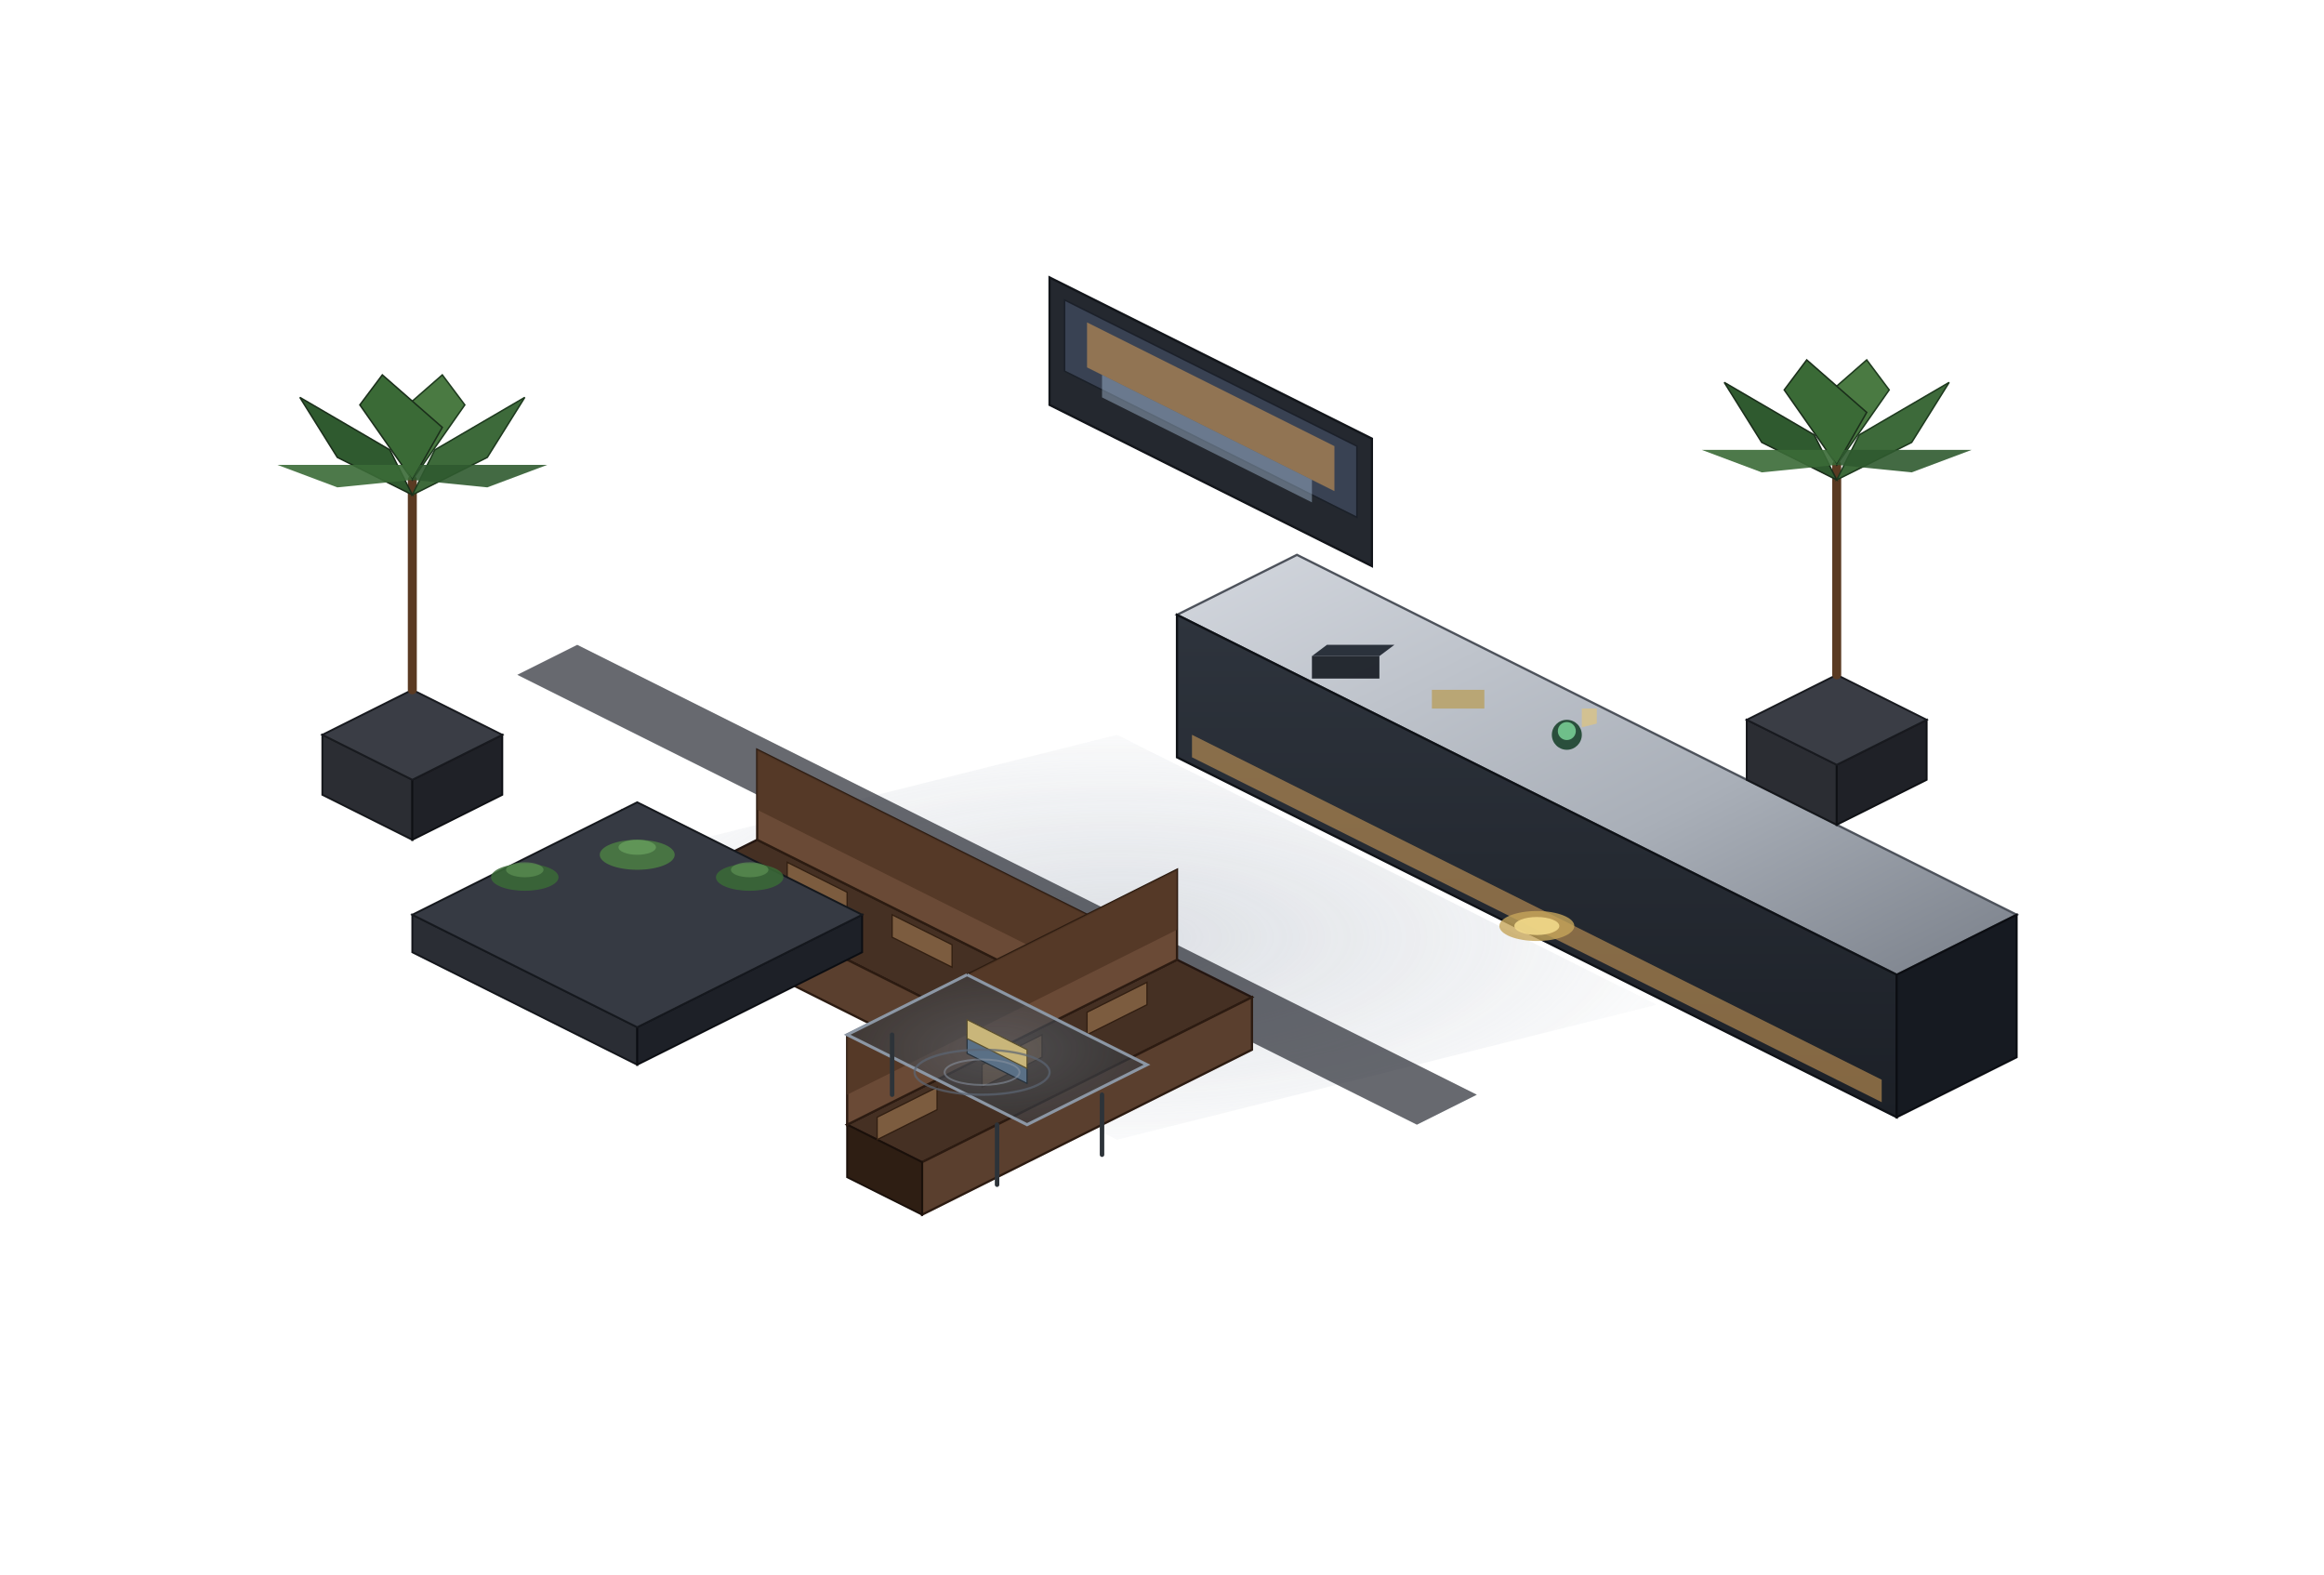
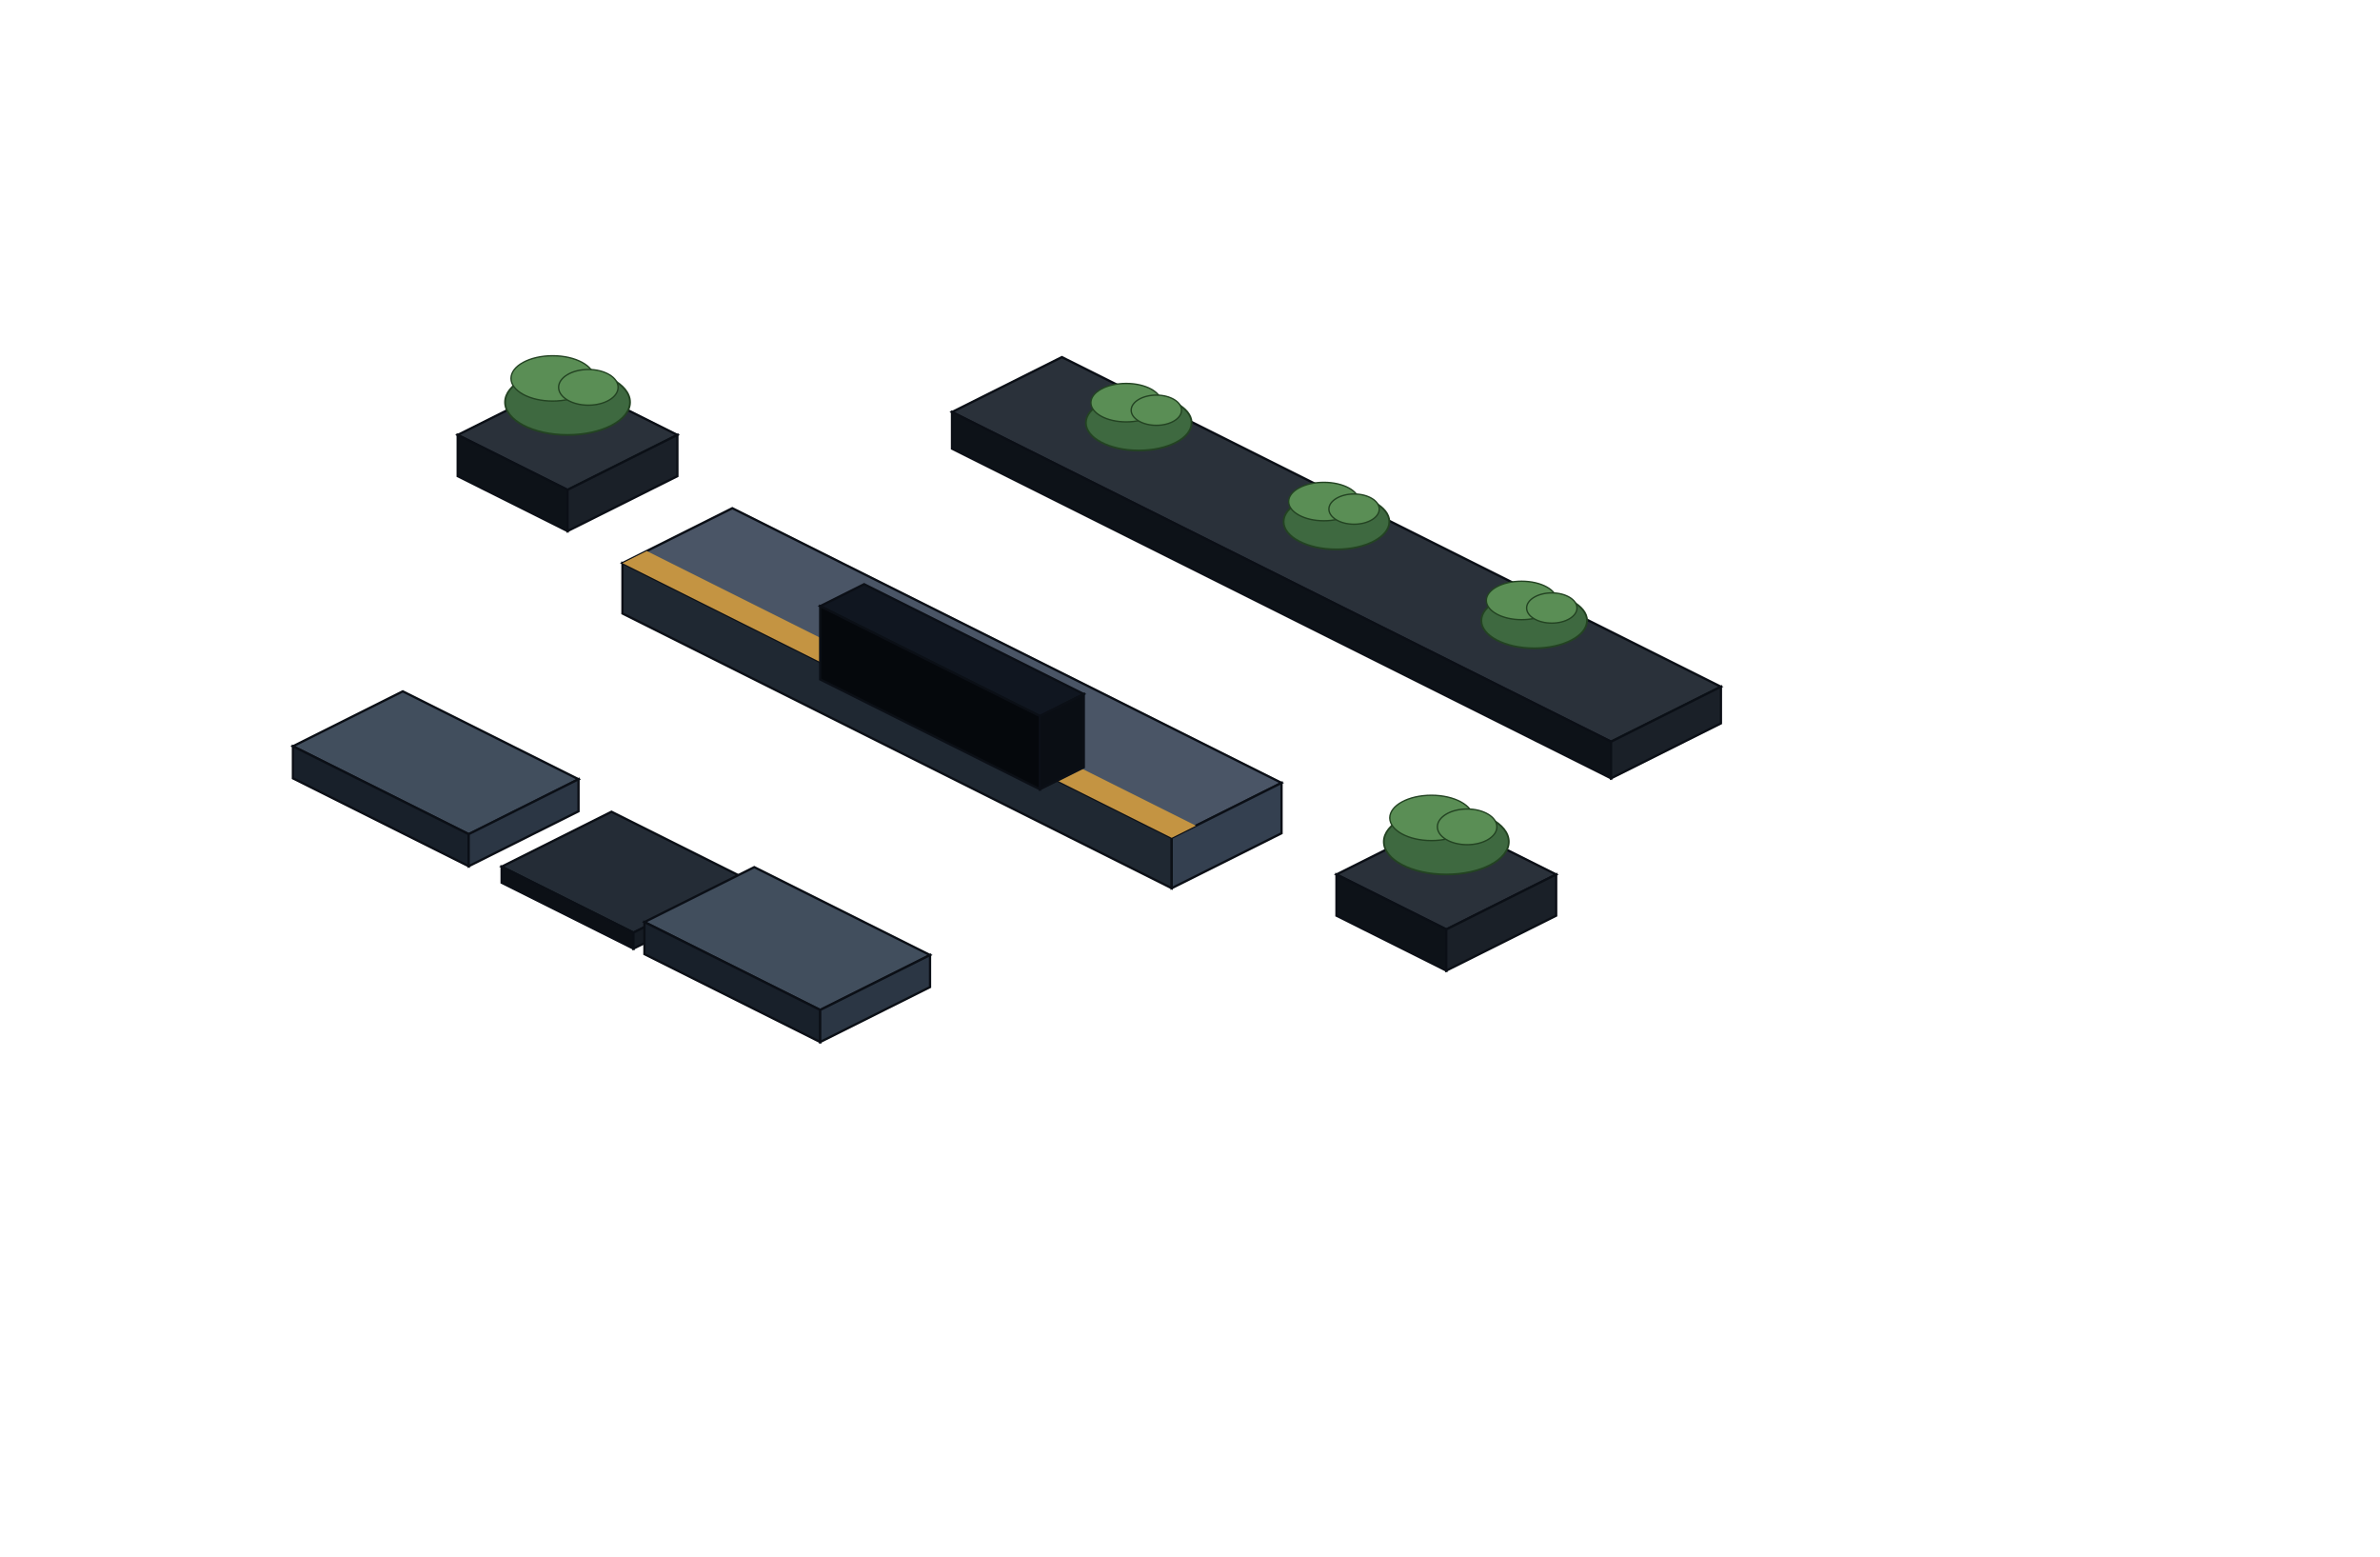
- <svg xmlns="http://www.w3.org/2000/svg" viewBox="-50 0 620 420">
-   <defs>
-     <linearGradient id="lobbyStoneTop" x1="0" y1="0" x2="1" y2="1">
-       <stop offset="0" stop-color="#d3d7de" />
-       <stop offset="0.6" stop-color="#a9afb8" />
-       <stop offset="1" stop-color="#7a808a" />
-     </linearGradient>
-     <linearGradient id="lobbyCounterFront" x1="0" y1="0" x2="0" y2="1">
-       <stop offset="0" stop-color="#2e343d" />
-       <stop offset="1" stop-color="#1c2027" />
-     </linearGradient>
-     <radialGradient id="lobbyRugSheen" cx="0.5" cy="0.5" r="0.6">
-       <stop offset="0" stop-color="#9fa8b6" stop-opacity="0.4" />
-       <stop offset="1" stop-color="#9fa8b6" stop-opacity="0" />
-     </radialGradient>
-   </defs>
-   <polygon points="248,196 392,268 248,304 104,232" fill="url(#lobbyRugSheen)" opacity="0.9" />
-   <polygon points="104,172 344,292 328,300 88,180" fill="#262a32" opacity="0.7" />
-   <g id="reception-counter">
-     <polygon points="296,148 488,244 456,260 264,164" fill="url(#lobbyStoneTop)" stroke="#4d525b" stroke-width="0.6" />
-     <polygon points="264,164 456,260 456,298 264,202" fill="url(#lobbyCounterFront)" stroke="#0f1217" stroke-width="0.6" />
-     <polygon points="456,260 488,244 488,282 456,298" fill="#161a21" stroke="#0b0d12" stroke-width="0.55" />
-     <polygon points="268,196 452,288 452,294 268,202" fill="#d8a25a" opacity="0.55" />
-     <ellipse cx="360" cy="247" rx="10" ry="4" fill="#c6a55a" opacity="0.8" />
-     <ellipse cx="360" cy="247" rx="6" ry="2.4" fill="#f1d88a" opacity="0.9" />
-     <rect x="300" y="175" width="18" height="6" fill="#141820" opacity="0.9" />
-     <polygon points="300,175 318,175 322,172 304,172" fill="#2b323c" />
-     <rect x="332" y="184" width="14" height="5" fill="#b9a36b" opacity="0.9" />
-     <circle cx="368" cy="196" r="4" fill="#2a4f3c" />
-     <circle cx="368" cy="195" r="2.4" fill="#6fbf8a" />
-     <polygon points="372,194 372,189 376,189 376,193" fill="#d7c28a" opacity="0.85" />
+ <svg xmlns="http://www.w3.org/2000/svg" viewBox="-120 0 1040 680">
+   <g id="back-planter">
+     <polygon points="344,156 632,300 584,324 296,180" fill="#2a313a" stroke="#0b0f16" stroke-width="1" />
+     <polygon points="296,196 584,340 584,324 296,180" fill="#0d1218" stroke="#0b0f16" stroke-width="1" />
+     <polygon points="632,316 584,340 584,324 632,300" fill="#1a2028" stroke="#0b0f16" stroke-width="1" />
+     <ellipse cx="377.6" cy="184.7" rx="23.1" ry="12.1" fill="#3e6940" stroke="#234322" stroke-width="0.8" />
+     <ellipse cx="372.1" cy="175.9" rx="15.4" ry="8.4" fill="#5a8e55" stroke="#234322" stroke-width="0.6" />
+     <ellipse cx="385.3" cy="179.2" rx="11" ry="6.6" fill="#5a8e55" stroke="#234322" stroke-width="0.6" />
+     <ellipse cx="464" cy="227.9" rx="23.1" ry="12.1" fill="#3e6940" stroke="#234322" stroke-width="0.8" />
+     <ellipse cx="458.5" cy="219.1" rx="15.4" ry="8.4" fill="#5a8e55" stroke="#234322" stroke-width="0.6" />
+     <ellipse cx="471.7" cy="222.4" rx="11" ry="6.6" fill="#5a8e55" stroke="#234322" stroke-width="0.6" />
+     <ellipse cx="550.4" cy="271.1" rx="23.1" ry="12.1" fill="#3e6940" stroke="#234322" stroke-width="0.8" />
+     <ellipse cx="544.9" cy="262.3" rx="15.4" ry="8.4" fill="#5a8e55" stroke="#234322" stroke-width="0.6" />
+     <ellipse cx="558.1" cy="265.6" rx="11" ry="6.6" fill="#5a8e55" stroke="#234322" stroke-width="0.6" />
  </g>
-   <g id="back-gallery">
-     <polygon points="230,74 316,117 316,151 230,108" fill="#24282f" stroke="#12151a" stroke-width="0.6" />
-     <polygon points="234,80 312,119 312,138 234,99" fill="#394253" stroke="#1b2029" stroke-width="0.4" />
-     <polygon points="240,86 306,119 306,131 240,98" fill="#d89d54" opacity="0.55" />
-     <polygon points="244,100 300,128 300,134 244,106" fill="#a6bdd4" opacity="0.45" />
+   <g id="reception-bank">
+     <polygon points="200,222 440,342 392,366 152,246" fill="#4a5566" stroke="#0b0f16" stroke-width="1" />
+     <polygon points="152,268 392,388 392,366 152,246" fill="#1f2832" stroke="#0b0f16" stroke-width="1" />
+     <polygon points="440,364 392,388 392,366 440,342" fill="#344050" stroke="#0b0f16" stroke-width="1" />
+     <polygon points="162.6,240.7 402.6,360.7 392,366 152,246" fill="#c49442" />
  </g>
-   <g id="palm-ne">
-     <polygon points="416,192 440,204 440,220 416,208" fill="#2b2d33" stroke="#15171b" stroke-width="0.5" />
-     <polygon points="440,204 464,192 464,208 440,220" fill="#1f2127" stroke="#0e1014" stroke-width="0.5" />
-     <polygon points="416,192 440,180 464,192 440,204" fill="#3a3d45" stroke="#181a1f" stroke-width="0.5" />
-     <line x1="440" y1="180" x2="440" y2="124" stroke="#5a3a22" stroke-width="2.4" stroke-linecap="round" />
-     <polygon points="440,128 460,118 470,102 446,116" fill="#3d6a3a" stroke="#1e3a1e" stroke-width="0.4" />
-     <polygon points="440,128 420,118 410,102 434,116" fill="#2f5a2f" stroke="#1a2e1a" stroke-width="0.4" />
-     <polygon points="440,124 454,104 448,96 432,110" fill="#4a7a42" stroke="#1e3a1e" stroke-width="0.4" />
-     <polygon points="440,124 426,104 432,96 448,110" fill="#3a6a36" stroke="#1a2e1a" stroke-width="0.4" />
-     <polygon points="440,124 460,126 476,120 442,120" fill="#2f5a2f" opacity="0.9" />
-     <polygon points="440,124 420,126 404,120 438,120" fill="#3a6a36" opacity="0.9" />
+   <g id="counter-riser">
+     <polygon points="257.6,255.2 353.6,303.2 334.4,312.8 238.4,264.8" fill="#101620" stroke="#0b0f16" stroke-width="1" />
+     <polygon points="238.4,296.8 334.4,344.8 334.4,312.8 238.4,264.8" fill="#05080c" stroke="#0b0f16" stroke-width="1" />
+     <polygon points="353.6,335.2 334.4,344.8 334.4,312.8 353.6,303.2" fill="#0a0e14" stroke="#0b0f16" stroke-width="1" />
  </g>
-   <g id="palm-sw">
-     <polygon points="36,196 60,208 60,224 36,212" fill="#2b2d33" stroke="#15171b" stroke-width="0.5" />
-     <polygon points="60,208 84,196 84,212 60,224" fill="#1f2127" stroke="#0e1014" stroke-width="0.5" />
-     <polygon points="36,196 60,184 84,196 60,208" fill="#3a3d45" stroke="#181a1f" stroke-width="0.5" />
-     <line x1="60" y1="184" x2="60" y2="128" stroke="#5a3a22" stroke-width="2.4" stroke-linecap="round" />
-     <polygon points="60,132 80,122 90,106 66,120" fill="#3d6a3a" stroke="#1e3a1e" stroke-width="0.4" />
-     <polygon points="60,132 40,122 30,106 54,120" fill="#2f5a2f" stroke="#1a2e1a" stroke-width="0.4" />
-     <polygon points="60,128 74,108 68,100 52,114" fill="#4a7a42" stroke="#1e3a1e" stroke-width="0.4" />
-     <polygon points="60,128 46,108 52,100 68,114" fill="#3a6a36" stroke="#1a2e1a" stroke-width="0.4" />
-     <polygon points="60,128 80,130 96,124 62,124" fill="#2f5a2f" opacity="0.9" />
-     <polygon points="60,128 40,130 24,124 58,124" fill="#3a6a36" opacity="0.9" />
-   </g>
-   <g id="couch-north">
-     <polygon points="152,224 248,272 228,282 132,234" fill="#453023" stroke="#241611" stroke-width="0.6" />
-     <polygon points="132,234 228,282 228,296 132,248" fill="#5a3f2e" stroke="#2c1b11" stroke-width="0.6" />
-     <polygon points="228,282 248,272 248,286 228,296" fill="#2e1e13" stroke="#1a100a" stroke-width="0.5" />
-     <polygon points="152,200 248,248 248,272 152,224" fill="#6a4a36" stroke="#2c1b11" stroke-width="0.6" />
-     <polygon points="152,200 248,248 248,264 152,216" fill="#513624" opacity="0.85" />
-     <polygon points="160,230 176,238 176,244 160,236" fill="#7c5c3f" stroke="#321f12" stroke-width="0.35" />
-     <polygon points="188,244 204,252 204,258 188,250" fill="#7c5c3f" stroke="#321f12" stroke-width="0.35" />
-     <polygon points="216,258 232,266 232,272 216,264" fill="#7c5c3f" stroke="#321f12" stroke-width="0.35" />
-   </g>
-   <g id="couch-south">
-     <polygon points="264,256 176,300 196,310 284,266" fill="#453023" stroke="#241611" stroke-width="0.6" />
-     <polygon points="284,266 196,310 196,324 284,280" fill="#5a3f2e" stroke="#2c1b11" stroke-width="0.6" />
-     <polygon points="196,310 176,300 176,314 196,324" fill="#2e1e13" stroke="#1a100a" stroke-width="0.5" />
-     <polygon points="264,232 176,276 176,300 264,256" fill="#6a4a36" stroke="#2c1b11" stroke-width="0.6" />
-     <polygon points="264,232 176,276 176,292 264,248" fill="#513624" opacity="0.85" />
-     <polygon points="256,262 240,270 240,276 256,268" fill="#7c5c3f" stroke="#321f12" stroke-width="0.35" />
-     <polygon points="228,276 212,284 212,290 228,282" fill="#7c5c3f" stroke="#321f12" stroke-width="0.35" />
-     <polygon points="200,290 184,298 184,304 200,296" fill="#7c5c3f" stroke="#321f12" stroke-width="0.35" />
+   <g id="sofa-a">
+     <polygon points="56,302 132.8,340.4 84.8,364.4 8,326" fill="#414e5d" stroke="#0b0f16" stroke-width="1" />
+     <polygon points="8,340 84.8,378.4 84.8,364.4 8,326" fill="#18202a" stroke="#0b0f16" stroke-width="1" />
+     <polygon points="132.8,354.4 84.8,378.4 84.8,364.4 132.8,340.4" fill="#2b3644" stroke="#0b0f16" stroke-width="1" />
  </g>
  <g id="coffee-table">
-     <polygon points="208,260 256,284 224,300 176,276" fill="#2a3138" opacity="0.55" stroke="#0f1215" stroke-width="0.5" />
-     <polygon points="208,260 256,284 224,300 176,276" fill="url(#lobbyRugSheen)" opacity="0.6" />
-     <polyline points="208,260 256,284 224,300 176,276 208,260" fill="none" stroke="#8c97a5" stroke-width="0.8" />
-     <polygon points="208,276 224,284 224,289 208,281" fill="#5a7086" stroke="#26303a" stroke-width="0.3" />
-     <polygon points="208,272 224,280 224,285 208,277" fill="#c9b67a" stroke="#5a4f2d" stroke-width="0.3" />
-     <line x1="188" y1="276" x2="188" y2="292" stroke="#2d3339" stroke-width="1.2" stroke-linecap="round" />
-     <line x1="244" y1="292" x2="244" y2="308" stroke="#2d3339" stroke-width="1.2" stroke-linecap="round" />
-     <line x1="216" y1="300" x2="216" y2="316" stroke="#2d3339" stroke-width="1.2" stroke-linecap="round" />
+     <polygon points="147.2,354.6 204.8,383.4 156.8,407.4 99.2,378.6" fill="#242c36" stroke="#0b0f16" stroke-width="1" />
+     <polygon points="99.2,385.6 156.8,414.4 156.8,407.4 99.2,378.6" fill="#0c1016" stroke="#0b0f16" stroke-width="1" />
+     <polygon points="204.8,390.4 156.8,414.4 156.8,407.4 204.8,383.4" fill="#161c24" stroke="#0b0f16" stroke-width="1" />
  </g>
-   <g id="security-podium">
-     <polygon points="100,232 124,244 124,268 100,256" fill="#2a2f37" stroke="#13161b" stroke-width="0.5" />
-     <polygon points="124,244 148,232 148,256 124,268" fill="#1d2128" stroke="#0b0d12" stroke-width="0.5" />
-     <polygon points="100,232 124,220 148,232 124,244" fill="#3a4050" stroke="#161a22" stroke-width="0.5" />
-     <polygon points="116,216 132,224 132,232 116,224" fill="#0f141b" stroke="#060a10" stroke-width="0.35" />
-     <polygon points="118,218 130,224 130,230 118,224" fill="#1e3954" opacity="0.9" />
-     <polygon points="120,220 128,224 128,228 120,224" fill="#3a6b8e" opacity="0.9" />
+   <g id="sofa-b">
+     <polygon points="209.6,378.8 286.4,417.2 238.4,441.2 161.6,402.8" fill="#414e5d" stroke="#0b0f16" stroke-width="1" />
+     <polygon points="161.6,416.8 238.4,455.2 238.4,441.2 161.6,402.8" fill="#18202a" stroke="#0b0f16" stroke-width="1" />
+     <polygon points="286.4,431.2 238.4,455.2 238.4,441.2 286.4,417.2" fill="#2b3644" stroke="#0b0f16" stroke-width="1" />
  </g>
-   <g id="entry-planter">
-     <polygon points="60,244 120,274 120,284 60,254" fill="#2a2d34" stroke="#13161b" stroke-width="0.5" />
-     <polygon points="120,274 180,244 180,254 120,284" fill="#1d2027" stroke="#0b0d12" stroke-width="0.5" />
-     <polygon points="60,244 120,214 180,244 120,274" fill="#363a43" stroke="#15181d" stroke-width="0.5" />
-     <ellipse cx="90" cy="234" rx="9" ry="3.6" fill="#3a6a36" opacity="0.85" />
-     <ellipse cx="120" cy="228" rx="10" ry="4" fill="#4a7a42" opacity="0.9" />
-     <ellipse cx="150" cy="234" rx="9" ry="3.6" fill="#3a6a36" opacity="0.85" />
-     <ellipse cx="90" cy="232" rx="5" ry="2" fill="#5c9052" opacity="0.7" />
-     <ellipse cx="120" cy="226" rx="5" ry="2" fill="#68a05e" opacity="0.75" />
-     <ellipse cx="150" cy="232" rx="5" ry="2" fill="#5c9052" opacity="0.7" />
+   <g id="planter-left">
+     <polygon points="128,166 176,190 128,214 80,190" fill="#2a313a" stroke="#0b0f16" stroke-width="1" />
+     <polygon points="80,208 128,232 128,214 80,190" fill="#0d1218" stroke="#0b0f16" stroke-width="1" />
+     <polygon points="176,208 128,232 128,214 176,190" fill="#1a2028" stroke="#0b0f16" stroke-width="1" />
+     <ellipse cx="128" cy="175.7" rx="27.3" ry="14.3" fill="#3e6940" stroke="#234322" stroke-width="0.8" />
+     <ellipse cx="121.5" cy="165.3" rx="18.2" ry="9.9" fill="#5a8e55" stroke="#234322" stroke-width="0.6" />
+     <ellipse cx="137.1" cy="169.2" rx="13" ry="7.8" fill="#5a8e55" stroke="#234322" stroke-width="0.6" />
  </g>
-   <ellipse cx="212" cy="286" rx="18" ry="6" fill="none" stroke="#5b6573" stroke-width="0.6" opacity="0.7" />
-   <ellipse cx="212" cy="286" rx="10" ry="3.4" fill="none" stroke="#8a94a2" stroke-width="0.5" opacity="0.55" />
+   <g id="planter-right">
+     <polygon points="512,358 560,382 512,406 464,382" fill="#2a313a" stroke="#0b0f16" stroke-width="1" />
+     <polygon points="464,400 512,424 512,406 464,382" fill="#0d1218" stroke="#0b0f16" stroke-width="1" />
+     <polygon points="560,400 512,424 512,406 560,382" fill="#1a2028" stroke="#0b0f16" stroke-width="1" />
+     <ellipse cx="512" cy="367.7" rx="27.3" ry="14.3" fill="#3e6940" stroke="#234322" stroke-width="0.8" />
+     <ellipse cx="505.5" cy="357.3" rx="18.2" ry="9.9" fill="#5a8e55" stroke="#234322" stroke-width="0.6" />
+     <ellipse cx="521.1" cy="361.2" rx="13" ry="7.8" fill="#5a8e55" stroke="#234322" stroke-width="0.6" />
+   </g>
</svg>
